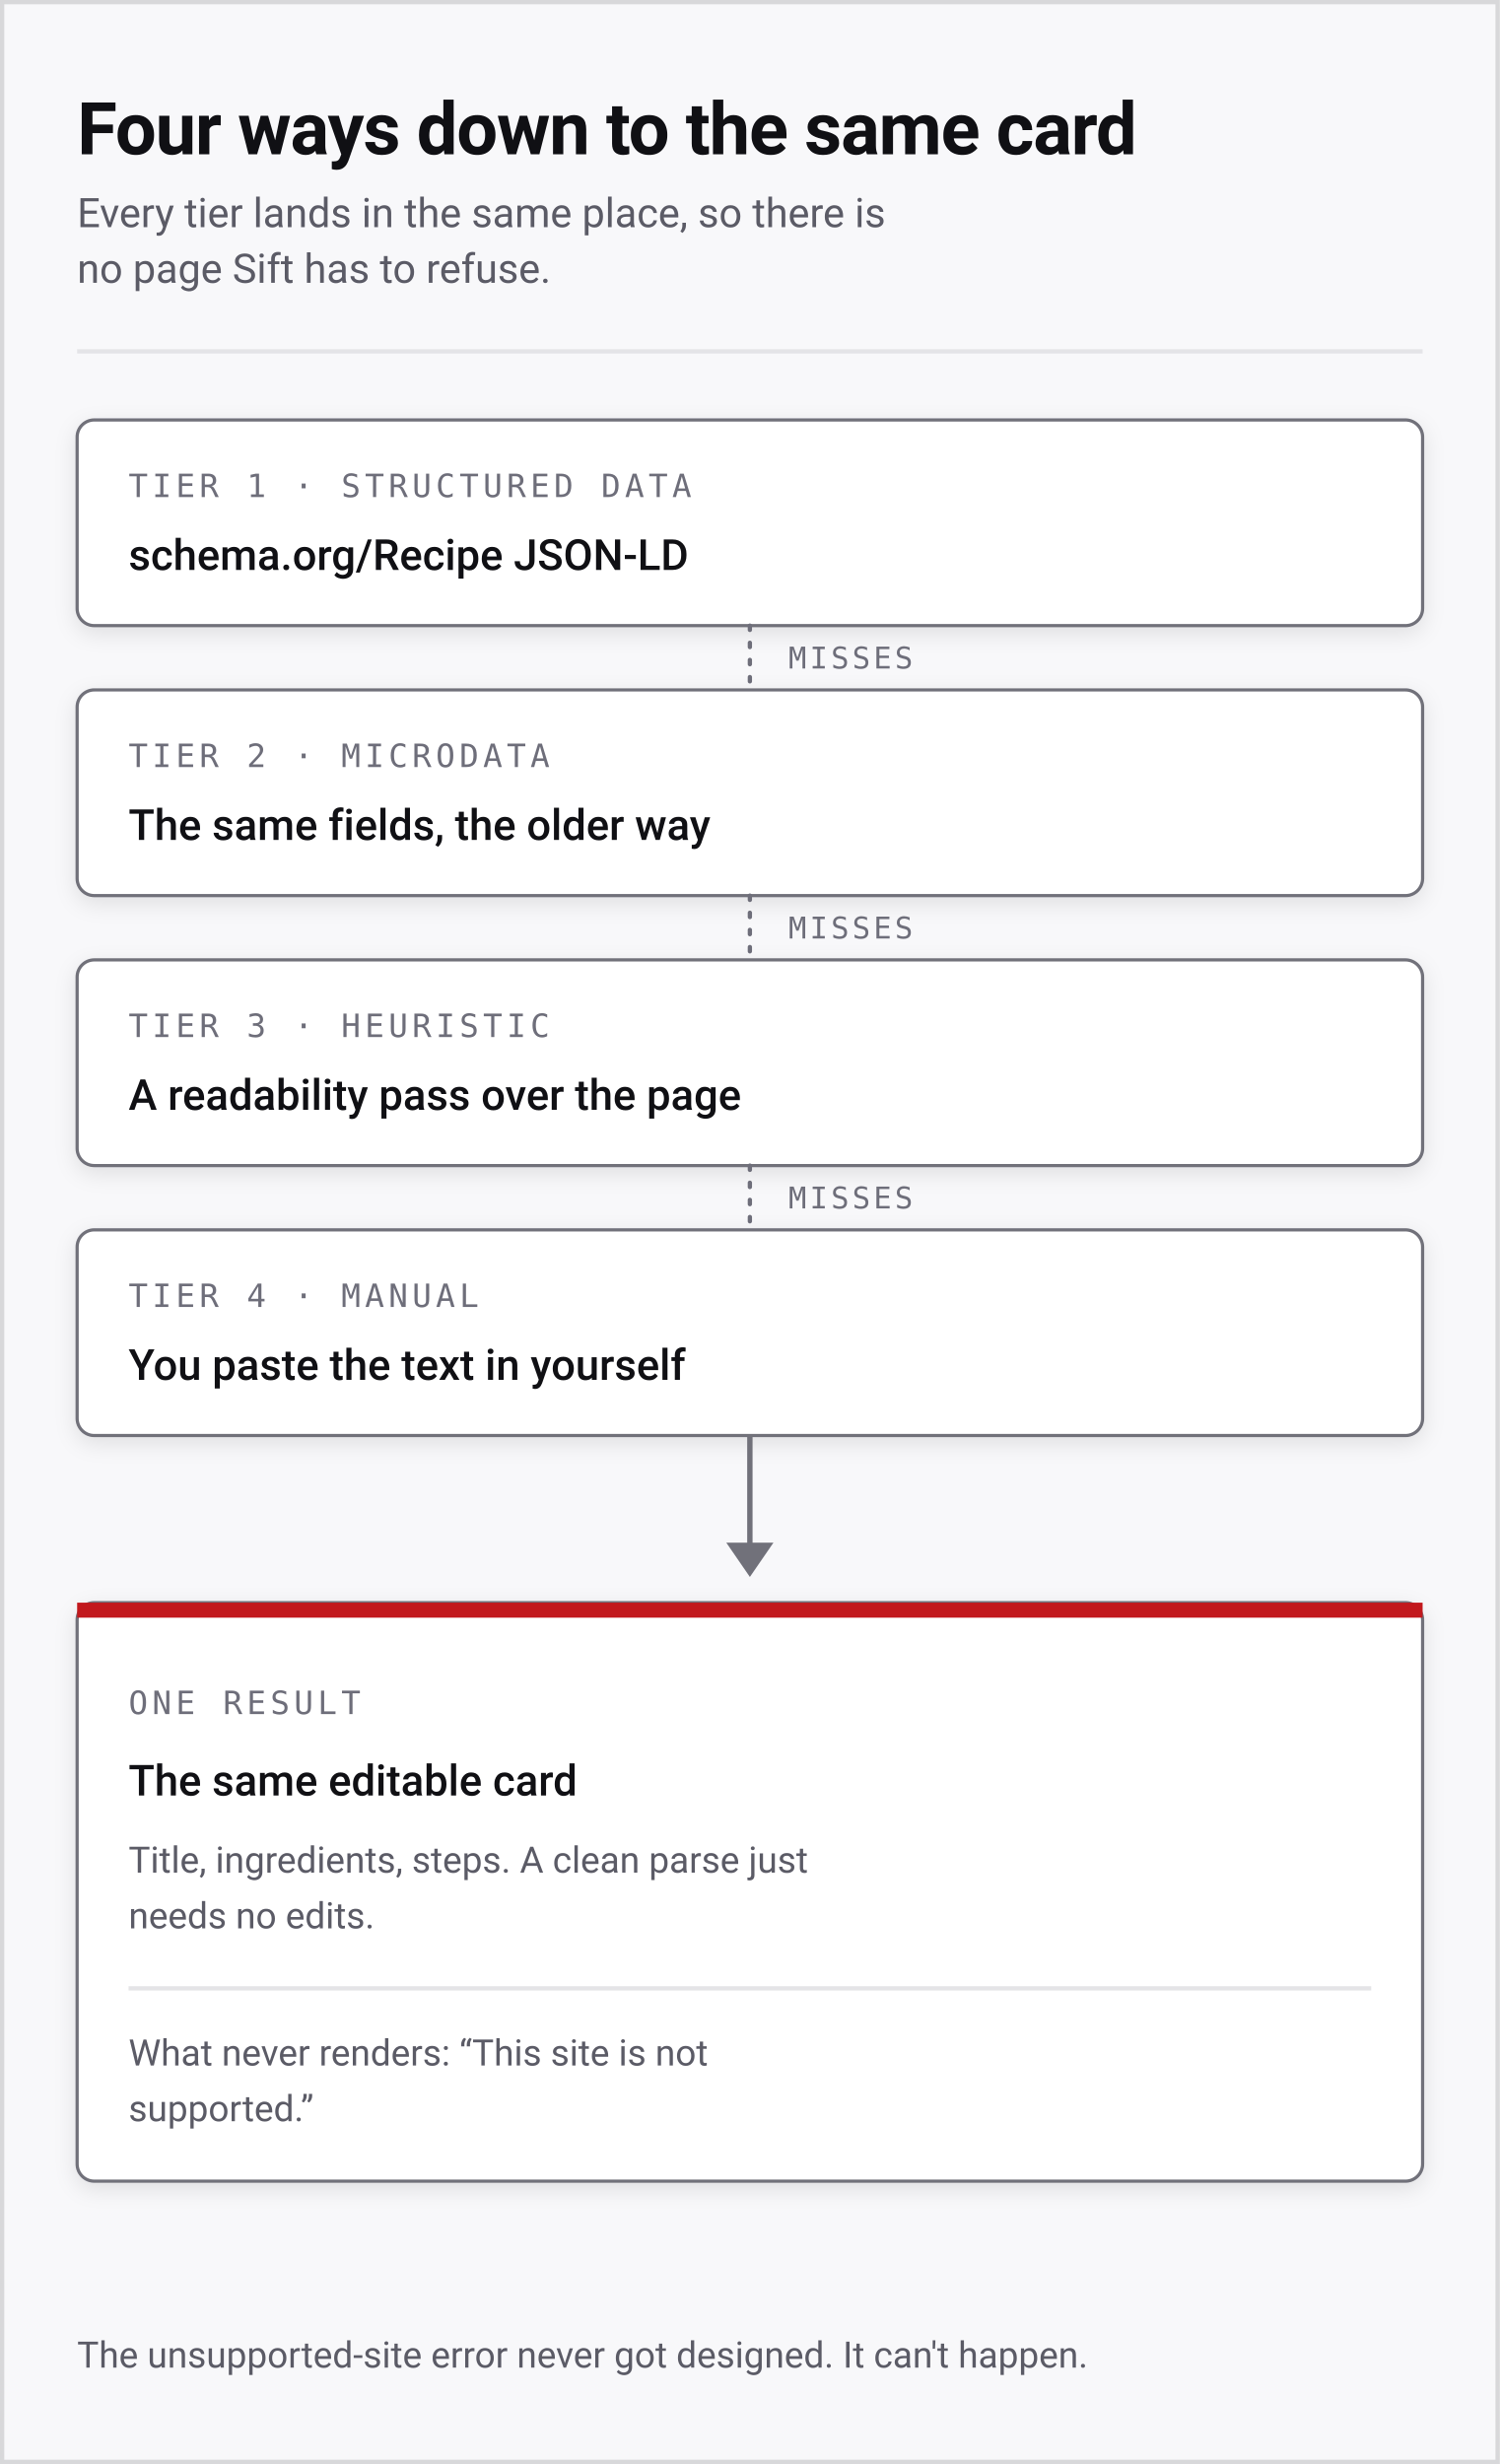
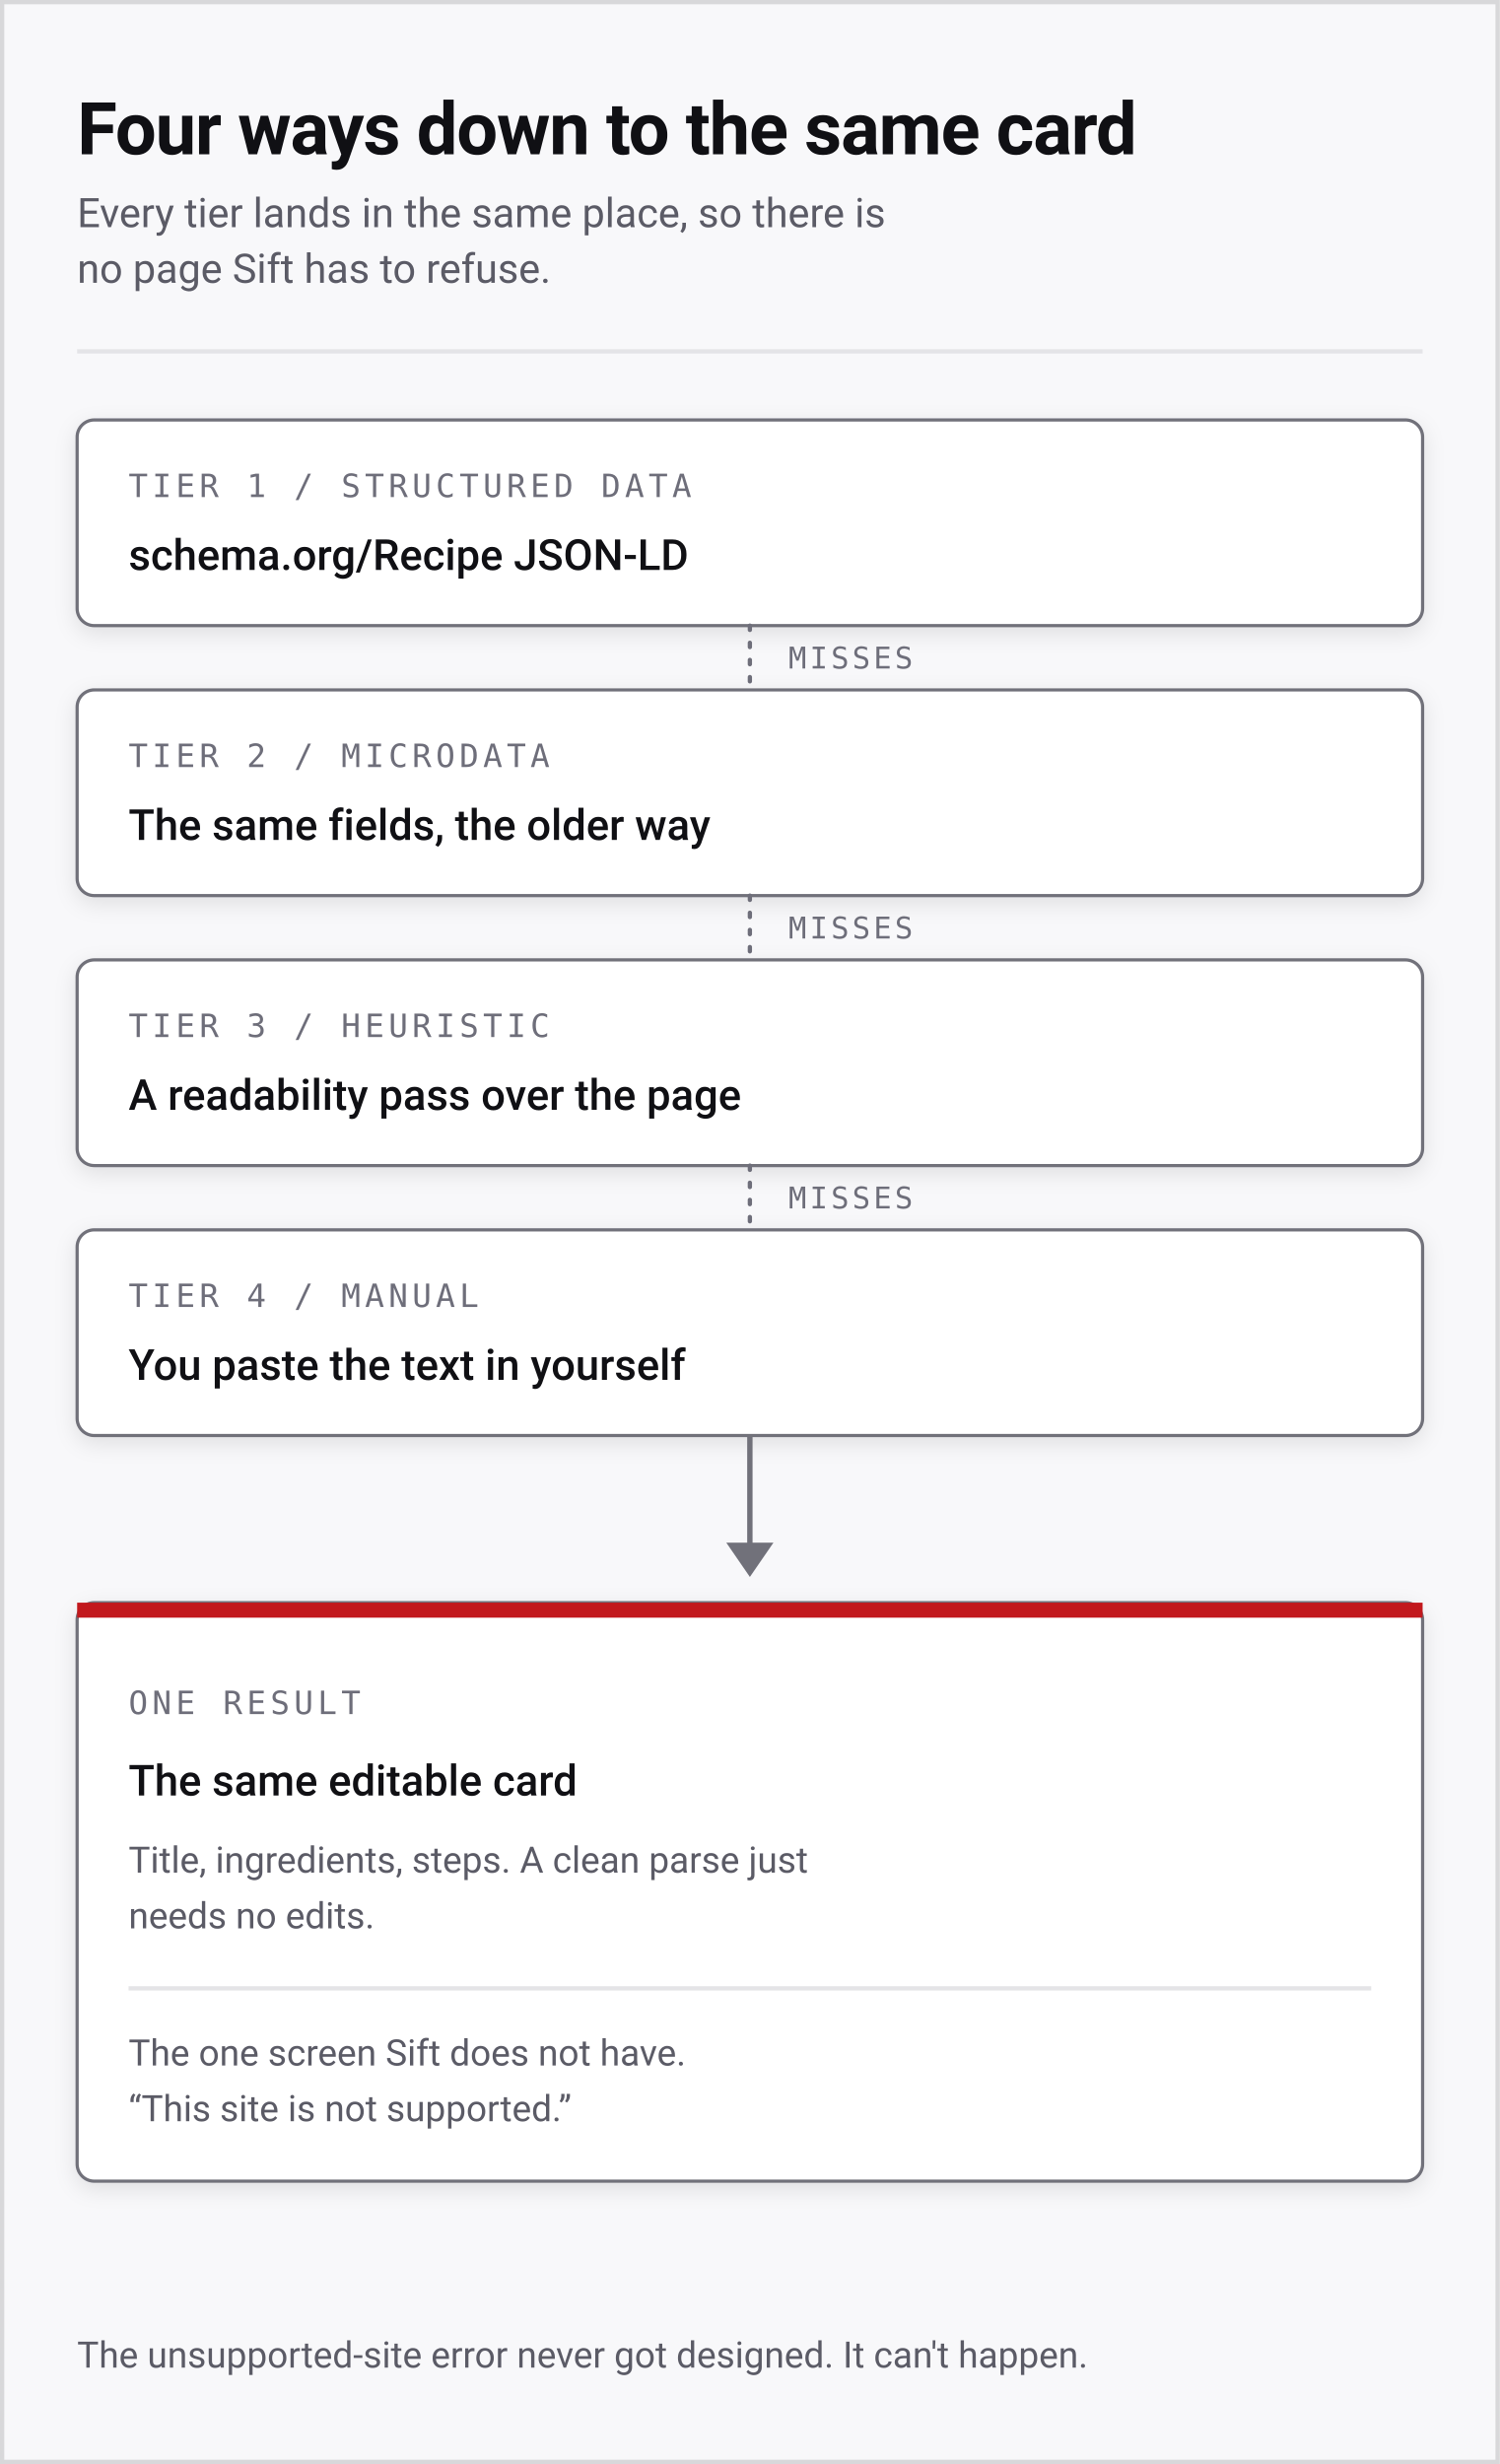
<svg xmlns="http://www.w3.org/2000/svg" viewBox="0 0 700 1150" width="700" height="1150" role="img" aria-label="The four-tier parse cascade. JSON-LD, microdata, a readability heuristic, and manual paste all land on the same editable card, so no tier ends in an error.">
  <defs>
    <filter id="soft" x="-15%" y="-15%" width="130%" height="130%">
      <feDropShadow dx="0" dy="3" stdDeviation="5" flood-color="#101014" flood-opacity="0.10" />
    </filter>
    <style>
      .h  { font-family: -apple-system, BlinkMacSystemFont, "Segoe UI", Roboto, sans-serif; }
      .m  { font-family: ui-monospace, SFMono-Regular, Menlo, Consolas, monospace; }
      .t1 { font-size: 34px; font-weight: 600; fill: #101014; letter-spacing: -0.5px; }
      .t2 { font-size: 19px; fill: #5B5B66; }
      .kick { font-size: 15px; letter-spacing: 2px; fill: #6E6E7A; }
      .row { font-size: 20px; fill: #101014; font-weight: 500; }
      .sub { font-size: 17px; fill: #5B5B66; }
      .miss { font-size: 14px; letter-spacing: 1.5px; fill: #6E6E7A; }
    </style>
  </defs>
  <rect width="700" height="1150" fill="#F8F8FA" />
  <rect x="1" y="1" width="698" height="1148" fill="none" stroke="#101014" stroke-opacity="0.14" stroke-width="2" />
  <text x="36" y="72" class="h t1">Four ways down to the same card</text>
  <text x="36" y="106" class="h t2">Every tier lands in the same place, so there is</text>
  <text x="36" y="132" class="h t2">no page Sift has to refuse.</text>
  <line x1="36" y1="164" x2="664" y2="164" stroke="#E4E4E7" stroke-width="2" />
  <g filter="url(#soft)">
    <rect x="36" y="196" width="628" height="96" rx="8" fill="#FFFFFF" stroke="#71717A" stroke-width="1.5" />
  </g>
-   <text x="60" y="232" class="m kick">TIER 1 · STRUCTURED DATA</text>
+   <text x="60" y="232" class="m kick">TIER 1 / STRUCTURED DATA</text>
  <text x="60" y="266" class="h row">schema.org/Recipe JSON-LD</text>
  <line x1="350" y1="292" x2="350" y2="322" stroke="#6E6E7A" stroke-width="2" stroke-dasharray="2 6" stroke-linecap="round" />
  <text x="368" y="312" class="m miss">MISSES</text>
  <g filter="url(#soft)">
    <rect x="36" y="322" width="628" height="96" rx="8" fill="#FFFFFF" stroke="#71717A" stroke-width="1.5" />
  </g>
-   <text x="60" y="358" class="m kick">TIER 2 · MICRODATA</text>
+   <text x="60" y="358" class="m kick">TIER 2 / MICRODATA</text>
  <text x="60" y="392" class="h row">The same fields, the older way</text>
  <line x1="350" y1="418" x2="350" y2="448" stroke="#6E6E7A" stroke-width="2" stroke-dasharray="2 6" stroke-linecap="round" />
  <text x="368" y="438" class="m miss">MISSES</text>
  <g filter="url(#soft)">
    <rect x="36" y="448" width="628" height="96" rx="8" fill="#FFFFFF" stroke="#71717A" stroke-width="1.5" />
  </g>
-   <text x="60" y="484" class="m kick">TIER 3 · HEURISTIC</text>
+   <text x="60" y="484" class="m kick">TIER 3 / HEURISTIC</text>
  <text x="60" y="518" class="h row">A readability pass over the page</text>
  <line x1="350" y1="544" x2="350" y2="574" stroke="#6E6E7A" stroke-width="2" stroke-dasharray="2 6" stroke-linecap="round" />
  <text x="368" y="564" class="m miss">MISSES</text>
  <g filter="url(#soft)">
    <rect x="36" y="574" width="628" height="96" rx="8" fill="#FFFFFF" stroke="#71717A" stroke-width="1.5" />
  </g>
-   <text x="60" y="610" class="m kick">TIER 4 · MANUAL</text>
+   <text x="60" y="610" class="m kick">TIER 4 / MANUAL</text>
  <text x="60" y="644" class="h row">You paste the text in yourself</text>
  <g stroke="#71717A" stroke-width="2.5" fill="none">
    <path d="M350 670 L350 726" />
  </g>
  <path d="M350 736 l-11 -16 22 0 z" fill="#71717A" />
  <g filter="url(#soft)">
    <rect x="36" y="748" width="628" height="270" rx="8" fill="#FFFFFF" stroke="#71717A" stroke-width="1.5" />
  </g>
  <rect x="36" y="748" width="628" height="7" fill="#C2181D" />
  <text x="60" y="800" class="m kick">ONE RESULT</text>
  <text x="60" y="838" class="h row">The same editable card</text>
  <text x="60" y="874" class="h sub">Title, ingredients, steps. A clean parse just</text>
  <text x="60" y="900" class="h sub">needs no edits.</text>
  <line x1="60" y1="928" x2="640" y2="928" stroke="#E4E4E7" stroke-width="2" />
-   <text x="60" y="964" class="h sub">What never renders: “This site is not</text>
-   <text x="60" y="990" class="h sub">supported.”</text>
+   <text x="60" y="964" class="h sub">The one screen Sift does not have.</text>
+   <text x="60" y="990" class="h sub">“This site is not supported.”</text>
  <text x="36" y="1105" class="h sub">The unsupported-site error never got designed. It can't happen.</text>
</svg>
